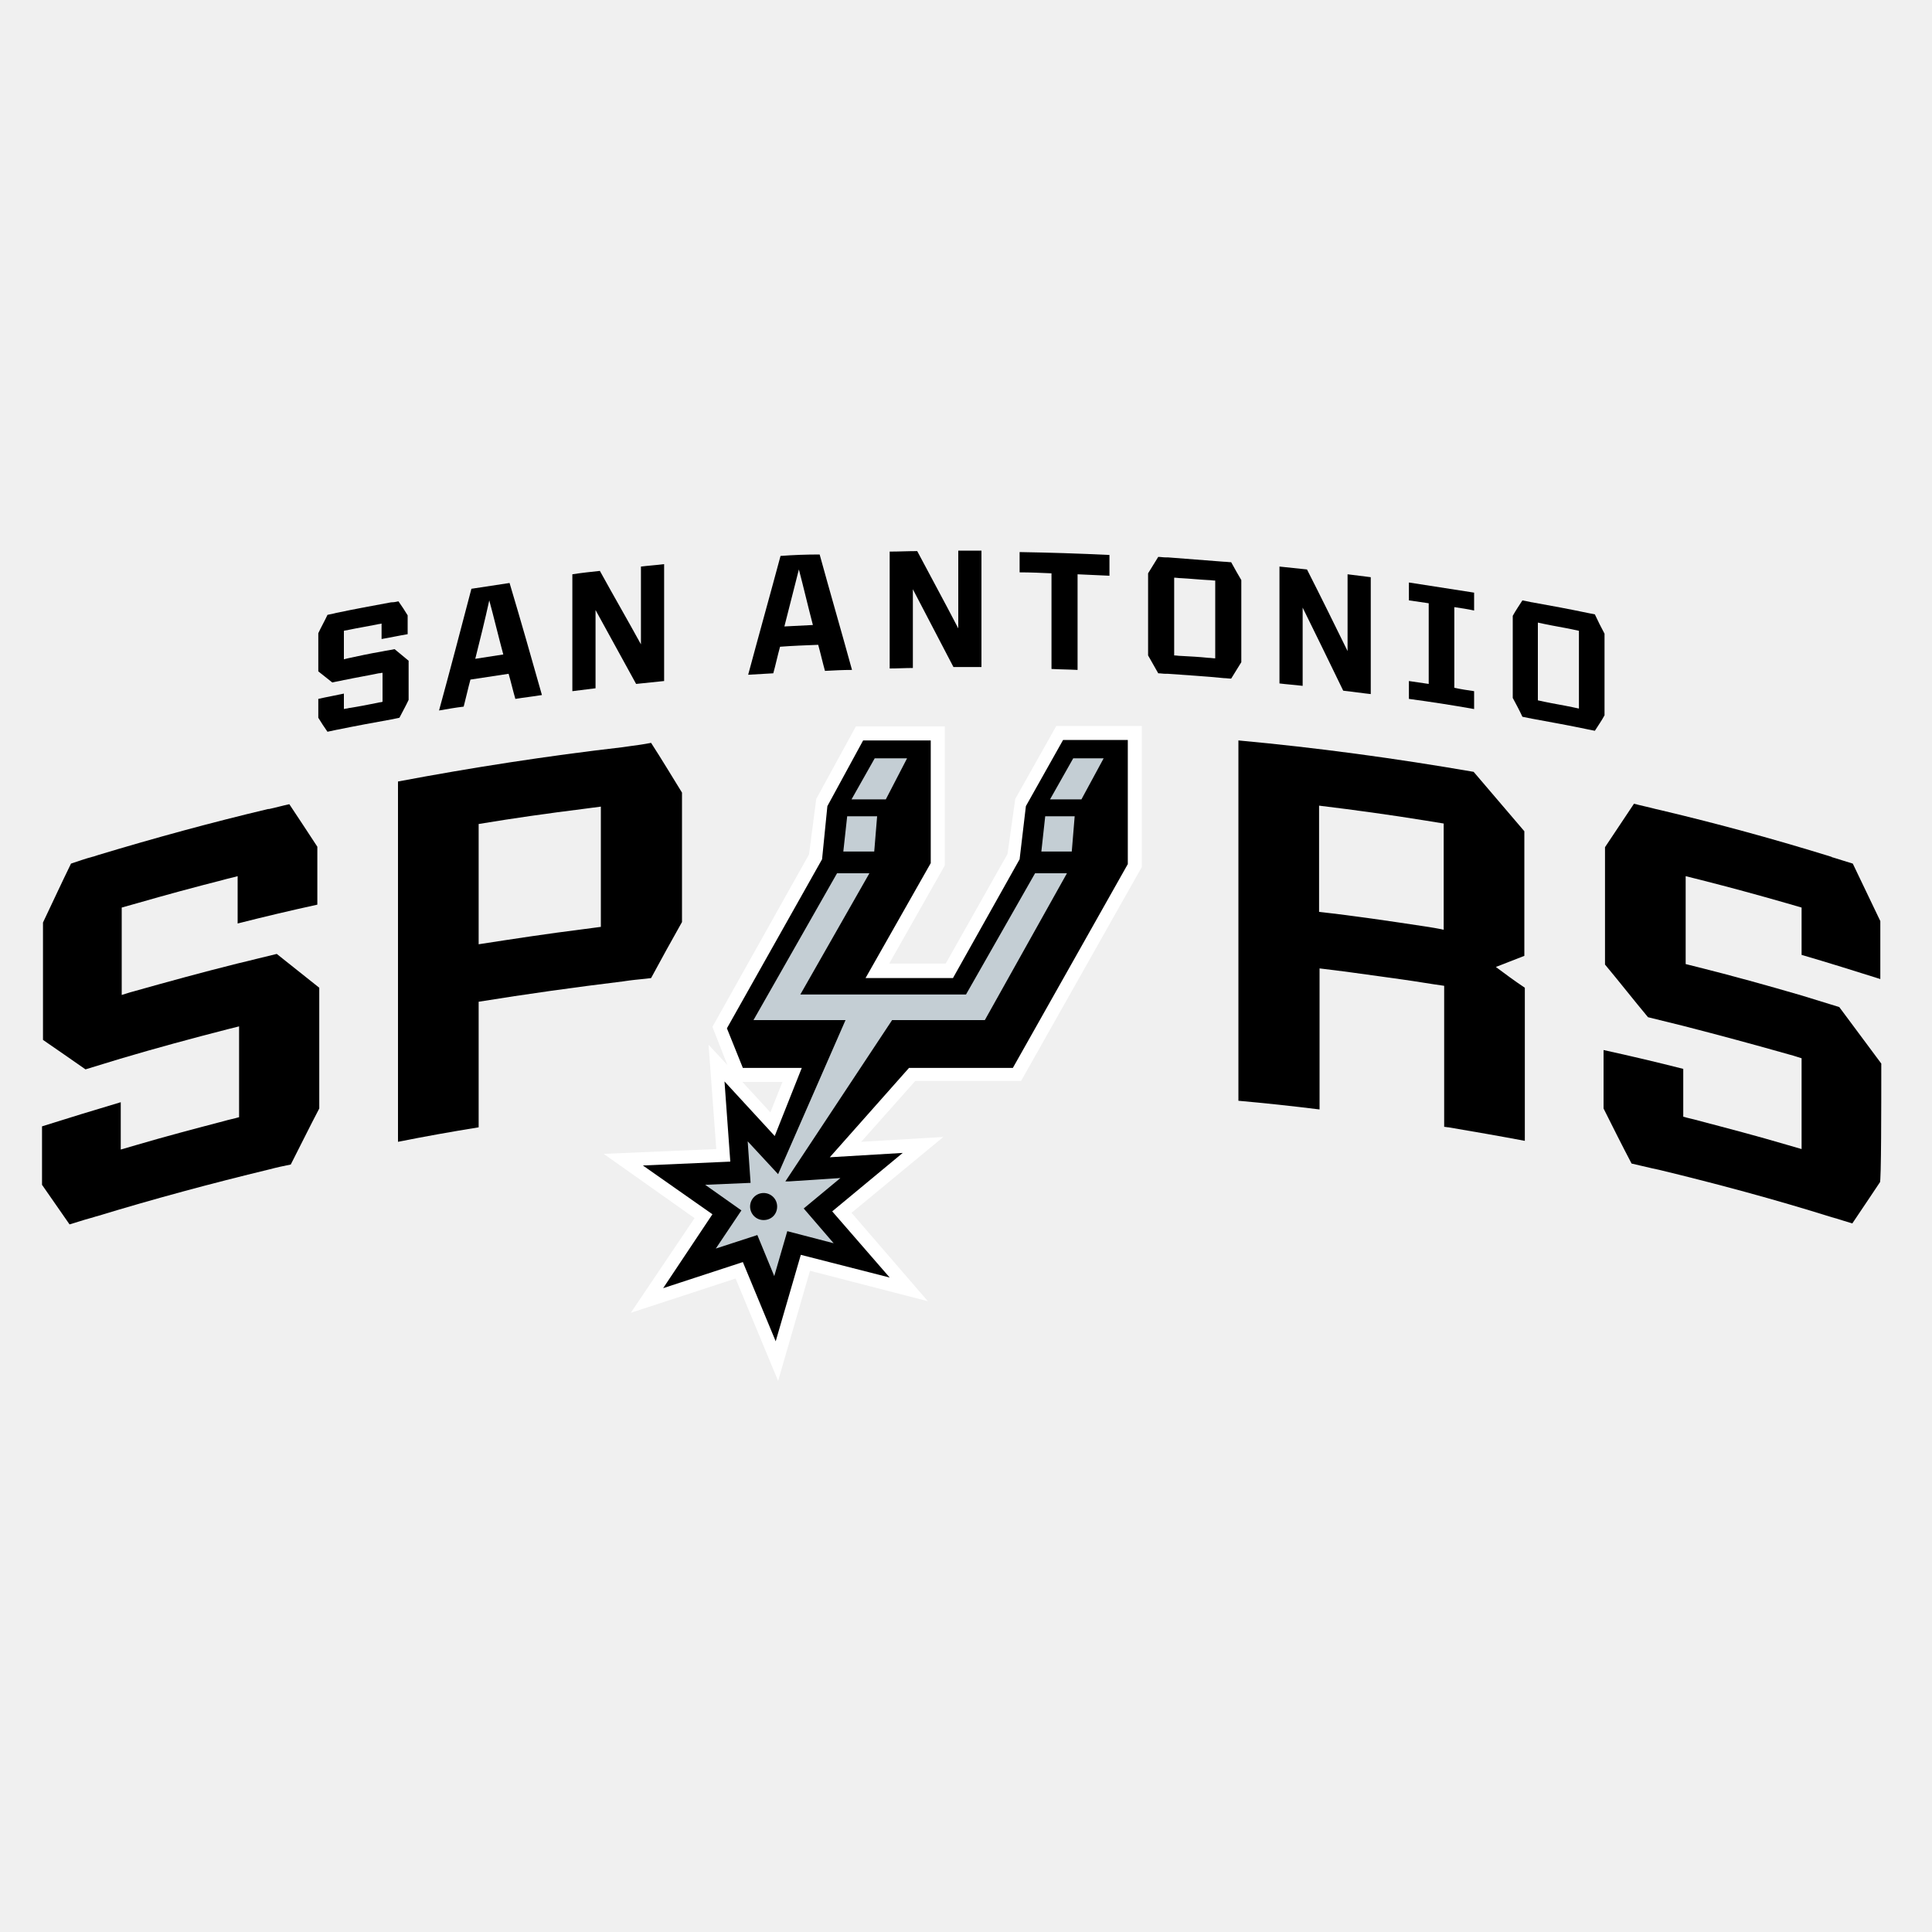
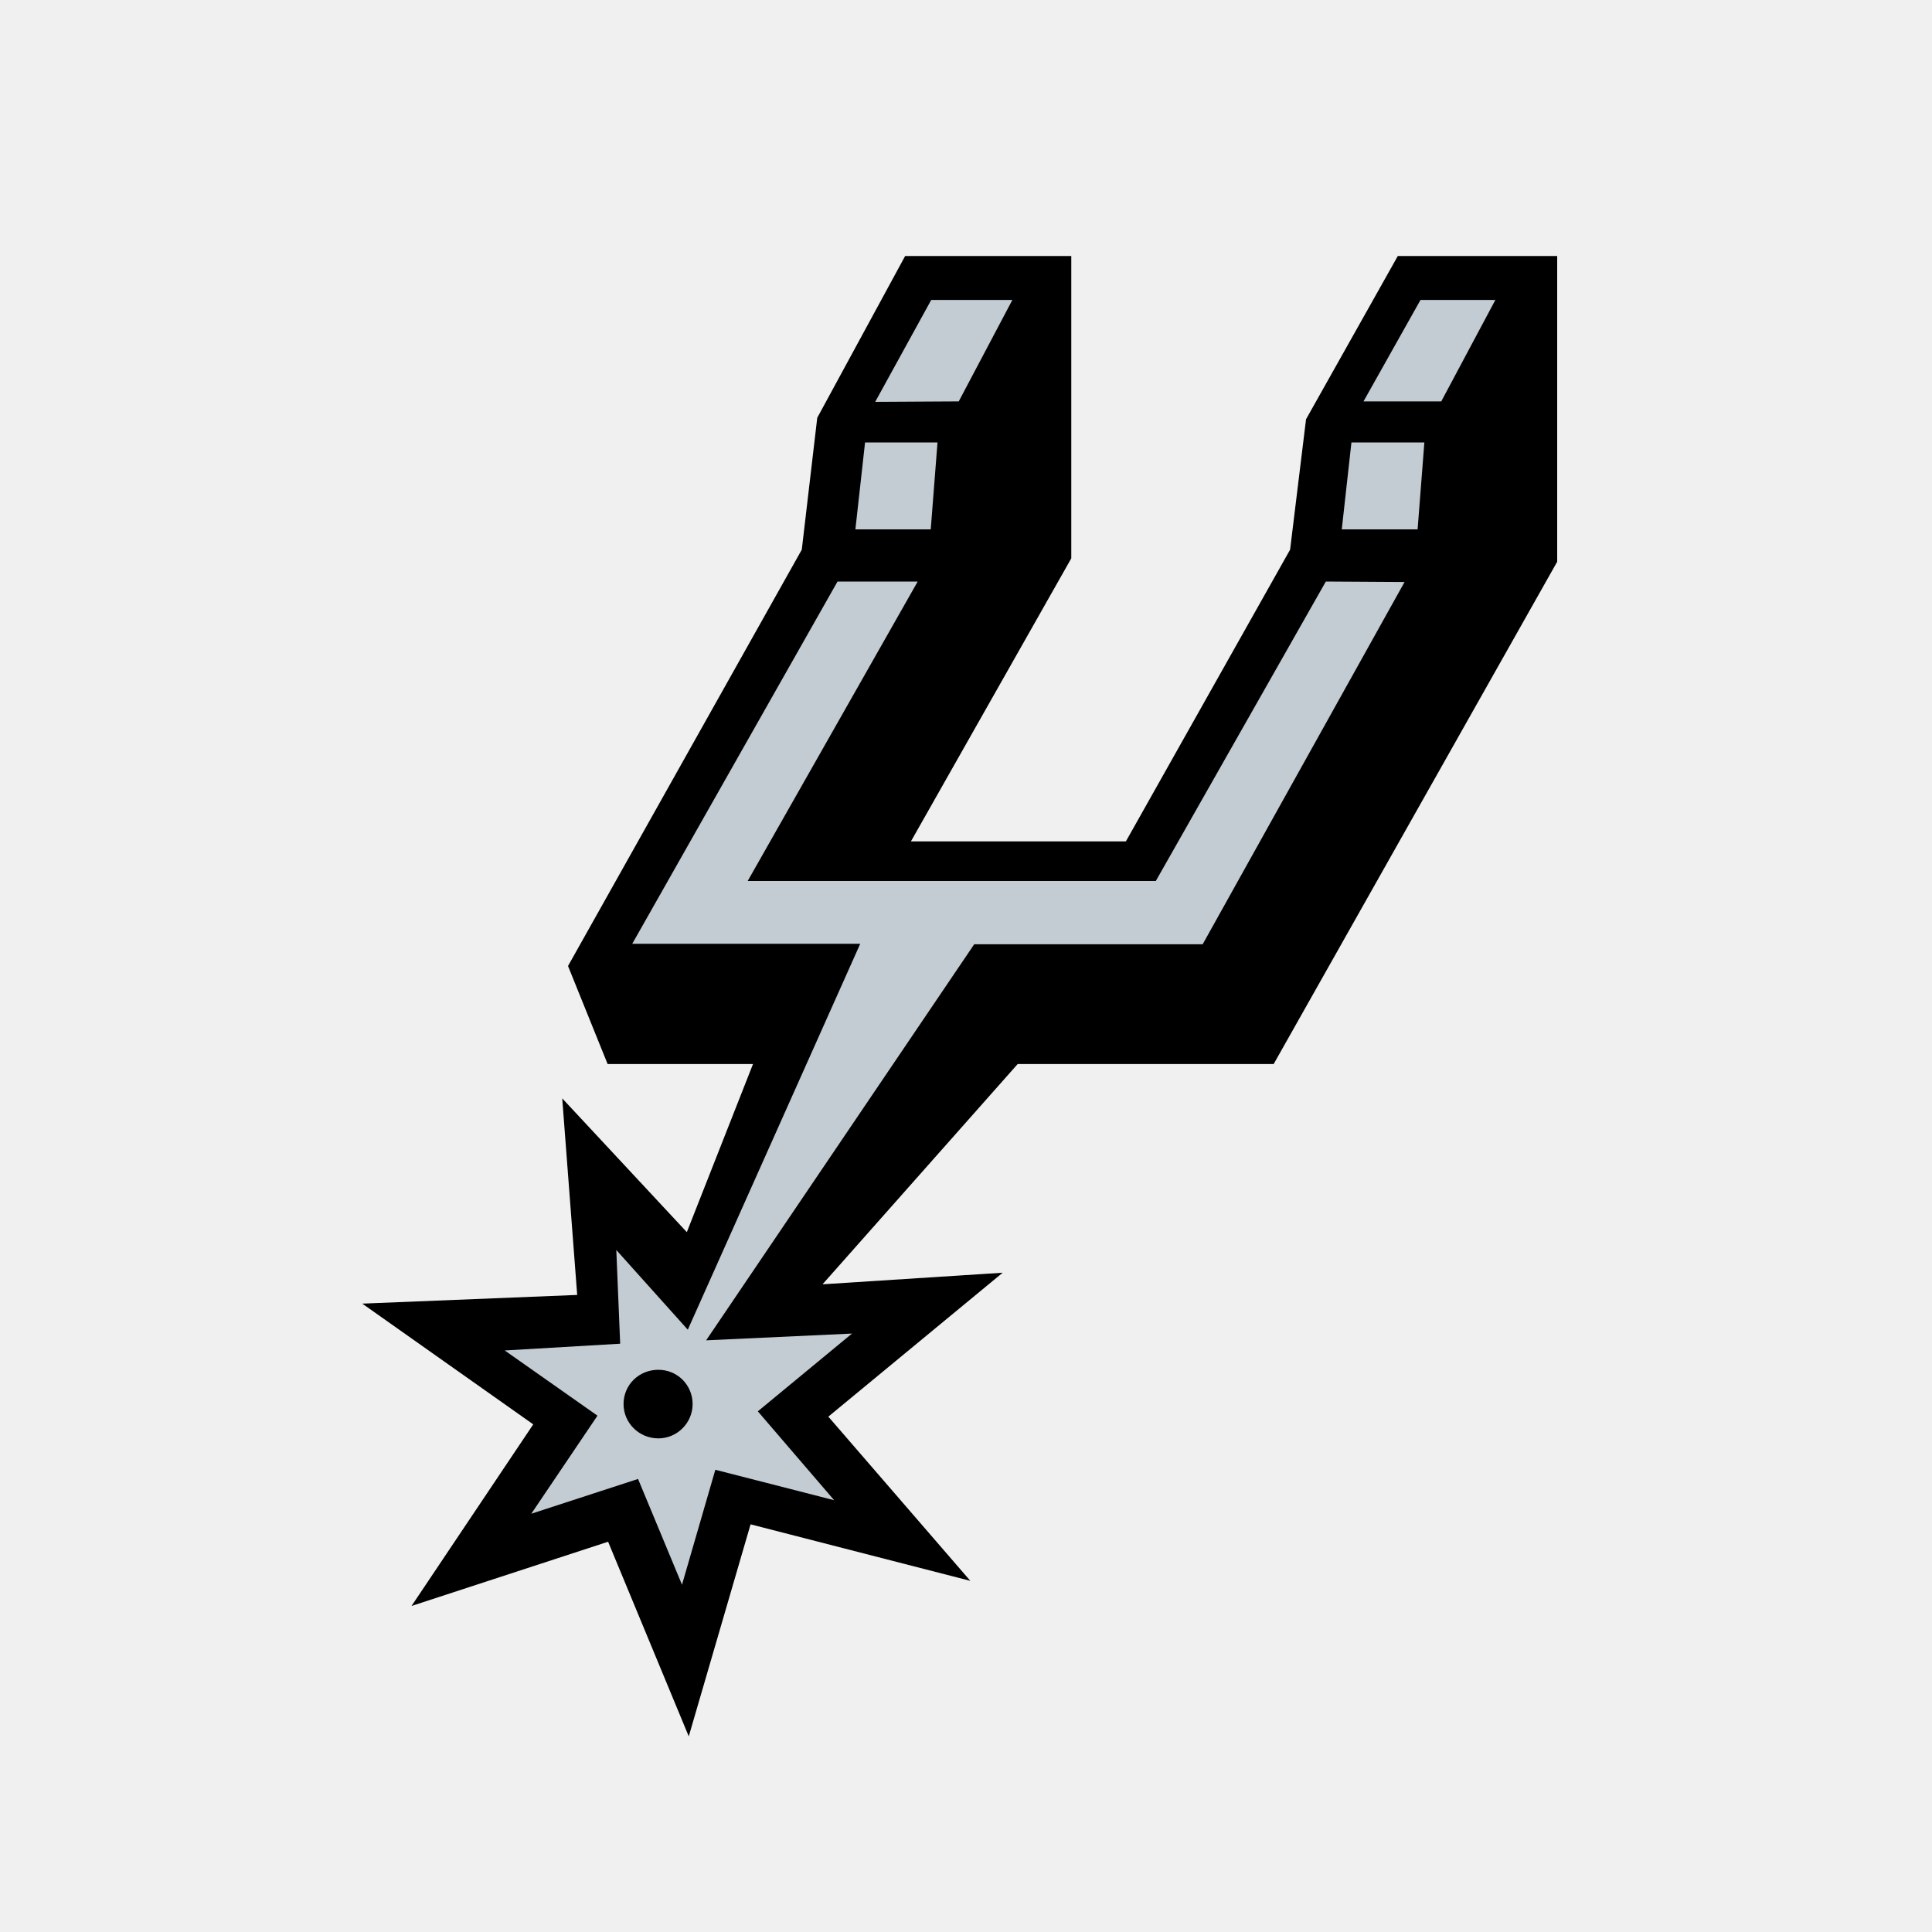
- <svg xmlns="http://www.w3.org/2000/svg" version="1.1" id="Layer_1" x="0px" y="0px" viewBox="0 0 400 400" style="enable-background:new 0 0 400 400;" xml:space="preserve">
+ <svg xmlns="http://www.w3.org/2000/svg" version="1.1" id="Layer_2" x="0px" y="0px" viewBox="0 0 400 400" style="enable-background:new 0 0 400 400;" xml:space="preserve">
  <style type="text/css">
	.st0{fill:#FFFFFF;}
- 	.st1{fill:#C4CED4;}
+ 	.st1{fill:#C2CCD2;}
</style>
-   <g>
-     <path class="st0" d="M143.8,252.2l-13.2,19.6l21.7-7.1l8.8,21.2l6.6-22.8l24.4,6.3l-15.8-18.3l19-15.7l-17,1l11.2-12.6h21.9   l25-44.3v-29.2h-17.7l-8.5,15.1l-1.6,11.4l-12.8,22.7h-11.7l11.5-20.3v-28.8h-18.4l-8.2,15l-1.5,11.5l-20,35.7l3.1,7.9l-3.9-4.2   l1.6,21.6l-23.3,1L143.8,252.2z M153.7,224h8.3l-2.5,6.3L153.7,224z" />
-     <path d="M49.1,199.5c-7.2,1.8-14.5,3.8-21.6,5.8c-0.8,0.2-1.6,0.5-2.3,0.7v-2.4V191v-3.1c1.1-0.3,2.1-0.6,3.2-0.9   c5.9-1.7,11.8-3.3,17.7-4.8c1-0.3,2.1-0.5,3.1-0.8v3.1v6.7c5.5-1.4,11-2.7,16.5-3.9v-12c-1.9-2.9-3.8-5.8-5.8-8.8   c-1.4,0.3-2.8,0.7-4.2,1c-0.1,0-0.1,0-0.2,0c-11.8,2.8-23.5,6-35.1,9.5c-0.4,0.1-0.8,0.3-1.3,0.4c-1.5,0.4-2.9,0.9-4.4,1.4   c-2,4.1-3.9,8.2-5.8,12.2l0,0v24.3c2.9,2,5.8,4,8.8,6.1c2.4-0.7,4.8-1.5,7.2-2.2c7.4-2.2,14.8-4.2,22.2-6.1   c0.8-0.2,1.6-0.4,2.4-0.6v2.5v13.1v3.2c-1,0.3-2.1,0.5-3.1,0.8c-6.1,1.6-12.2,3.2-18.3,5c-1,0.3-2.1,0.6-3.1,0.9v-3v-6.8   c-5.4,1.6-10.9,3.3-16.3,5v12.1l0,0c1.9,2.7,3.8,5.5,5.7,8.2c1.4-0.4,2.8-0.9,4.3-1.3c0.5-0.1,0.9-0.3,1.4-0.4   c11.8-3.6,23.7-6.8,35.7-9.7c1.5-0.4,2.9-0.7,4.4-1c2-3.9,3.9-7.8,5.9-11.6v-25c-2.9-2.3-5.9-4.7-8.8-7   C54.3,198.2,51.7,198.9,49.1,199.5" />
-     <path d="M389.5,220.2c-2.9-3.9-5.8-7.8-8.7-11.7c-2.6-0.8-5.2-1.6-7.8-2.4c-7.2-2.1-14.4-4.1-21.6-5.9c-0.8-0.2-1.6-0.4-2.4-0.6   v-2.4v-12.7v-3.1c1.1,0.3,2.1,0.5,3.2,0.8c5.9,1.5,11.8,3.1,17.7,4.8c1,0.3,2.1,0.6,3.1,0.9v3.1v6.7c5.5,1.6,10.9,3.3,16.3,5v-12   c-1.9-4-3.8-7.9-5.7-11.9c-1.4-0.4-2.8-0.9-4.2-1.3c-0.1,0-0.1,0-0.2-0.1c-11.6-3.6-23.3-6.8-35.1-9.6c-0.4-0.1-0.9-0.2-1.3-0.3   c-1.5-0.4-3-0.7-4.5-1.1c-2,3-4,6-6,9c0,8.1,0,16.2,0,24.3c3,3.6,5.9,7.3,8.9,10.9c2.4,0.6,4.9,1.2,7.3,1.8   c7.4,1.9,14.8,3.9,22.2,6c0.8,0.2,1.6,0.5,2.3,0.7v2.5v13.1v3.2c-1-0.3-2.1-0.6-3.1-0.9c-6.1-1.8-12.2-3.4-18.3-5   c-1-0.3-2.1-0.5-3.1-0.8v-3.1v-6.8c-5.5-1.4-11-2.7-16.5-3.9v12.1l0,0c1.9,3.8,3.8,7.6,5.8,11.4c1.4,0.3,2.9,0.7,4.3,1   c0.5,0.1,0.9,0.2,1.4,0.3c12,2.9,23.9,6.1,35.7,9.8c1.5,0.4,2.9,0.9,4.3,1.3c1.9-2.8,5.7-8.5,5.7-8.5   C389.5,245.1,389.5,228.5,389.5,220.2" />
-     <path d="M130.3,154.5c-0.5,0.1-0.9,0.1-1.4,0.2c-15.6,1.8-31.1,4.2-46.5,7.1v74.6c5.5-1.1,11.1-2.1,16.7-3v-26   c9.9-1.6,19.9-3,29.8-4.2c0.5-0.1,0.9-0.1,1.4-0.2c1.5-0.2,3-0.3,4.5-0.5c2.1-3.9,4.2-7.7,6.4-11.6v-26.8   c-2.1-3.4-4.2-6.9-6.4-10.3C133.3,154.1,131.8,154.3,130.3,154.5 M124.4,170.8v17.3v3.8c-1.3,0.2-2.5,0.3-3.8,0.5   c-7.2,0.9-14.4,2-21.5,3.1v-24.9c7.2-1.2,14.3-2.2,21.5-3.1c1.3-0.2,2.5-0.3,3.8-0.5V170.8z" />
-     <path d="M309.7,200.2c2-0.8,3.9-1.5,5.9-2.3v-1.2v-1.2v-1.1v-17.3v-5c-3.5-4.1-7-8.2-10.5-12.3c-16.2-2.8-32.4-5-48.7-6.5v74.6   c5.6,0.5,11.2,1.1,16.8,1.8v-29.2c4.3,0.5,8.6,1.1,12.9,1.7c1.4,0.2,2.9,0.4,4.3,0.6c2.9,0.4,5.7,0.9,8.6,1.3v29.2   c0.3,0,0.6,0.1,0.9,0.1c5.3,0.9,10.5,1.8,15.8,2.8V207v-2.5C313.6,203.1,311.7,201.7,309.7,200.2 M295,191.8   c-7.3-1.1-14.6-2.2-21.9-3v-22c7.4,0.9,14.7,1.9,22.1,3.1c1.2,0.2,2.5,0.4,3.7,0.6v3.7v14.4v3.9C297.6,192.2,296.3,192,295,191.8" />
-     <path d="M79,134.9c-2.4,0.4-4.7,0.9-7,1.4c-0.3,0.1-0.5,0.1-0.8,0.2v-0.8v-4.1v-1c0.3-0.1,0.7-0.1,1-0.2c1.9-0.4,3.8-0.7,5.8-1.1   c0.3-0.1,0.7-0.1,1-0.2v1v2.2c1.8-0.3,3.6-0.7,5.4-1v-3.9c-0.6-1-1.2-1.9-1.9-2.9c-0.5,0.1-0.9,0.2-1.4,0.2c0,0,0,0-0.1,0   c-3.8,0.7-7.6,1.4-11.4,2.2c-0.1,0-0.3,0.1-0.4,0.1c-0.5,0.1-1,0.2-1.4,0.3c-0.6,1.3-1.3,2.5-1.9,3.8v7.9c1,0.8,1.9,1.5,2.9,2.3   c0.8-0.2,1.6-0.3,2.4-0.5c2.4-0.5,4.8-0.9,7.2-1.4c0.3,0,0.5-0.1,0.8-0.1v0.8v4.2v1c-0.3,0.1-0.7,0.1-1,0.2c-2,0.4-4,0.8-6,1.1   c-0.3,0.1-0.7,0.1-1,0.2v-1v-2.2c-1.8,0.4-3.6,0.7-5.3,1.1v3.9l0,0c0.6,1,1.2,1.9,1.9,2.9c0.5-0.1,0.9-0.2,1.4-0.3   c0.2,0,0.3-0.1,0.5-0.1c3.9-0.8,7.7-1.5,11.6-2.2c0.5-0.1,1-0.2,1.4-0.3c0.6-1.2,1.3-2.4,1.9-3.7l0,0l0,0v-8.1   c-1-0.8-1.9-1.6-2.9-2.4C80.8,134.6,79.9,134.7,79,134.9" />
-     <path d="M97.6,121.9c-2.2,8.4-4.4,16.8-6.7,25.2c1.7-0.3,3.4-0.6,5.1-0.8c0.5-1.9,0.9-3.8,1.4-5.6c2.6-0.4,5.2-0.8,7.9-1.2   c0.5,1.7,0.9,3.5,1.4,5.2c1.8-0.3,3.7-0.5,5.5-0.8c-2.2-7.8-4.4-15.5-6.7-23.2C102.8,121.1,100.2,121.5,97.6,121.9 M98.4,136.4   c1-4,2-8,2.9-12.1c1,3.7,1.9,7.5,2.9,11.2C102.3,135.8,100.3,136.1,98.4,136.4" />
-     <path d="M132.7,133.4c-2.8-5.1-5.7-10.1-8.5-15.2c-1.9,0.2-3.8,0.4-5.7,0.7v24.2c1.6-0.2,3.2-0.4,4.8-0.6v-16.2   c2.8,5.1,5.6,10.2,8.4,15.3c1.9-0.2,3.8-0.4,5.8-0.6v-24.2c-1.6,0.2-3.2,0.3-4.8,0.5V133.4z" />
-     <path d="M161.6,115.1c-2.2,8.2-4.5,16.4-6.7,24.6c1.7-0.1,3.4-0.2,5.2-0.3c0.5-1.8,0.9-3.7,1.4-5.5c2.6-0.2,5.3-0.3,7.9-0.4   c0.5,1.8,0.9,3.6,1.4,5.4c1.9-0.1,3.7-0.2,5.6-0.2c-2.2-8-4.5-15.9-6.7-23.9C166.9,114.8,164.2,114.9,161.6,115.1 M162.4,129.7   c1-3.9,2-7.9,3-11.8c1,3.8,1.9,7.7,2.9,11.5C166.3,129.5,164.4,129.6,162.4,129.7" />
-     <path d="M198.4,130.1c-2.8-5.4-5.7-10.7-8.5-16c-1.9,0-3.8,0.1-5.7,0.1v24.2c1.6,0,3.2-0.1,4.8-0.1V122c2.8,5.4,5.6,10.7,8.4,16.1   c1.9,0,3.8,0,5.8,0V114c-1.6,0-3.2,0-4.8,0V130.1z" />
-     <path d="M211.1,118.5c2.2,0,4.4,0.1,6.6,0.2v19.8c1.8,0.1,3.6,0.1,5.4,0.2v-19.8c2.2,0.1,4.4,0.2,6.6,0.3v-4.3   c-6.2-0.3-12.4-0.5-18.6-0.6V118.5z" />
-     <path d="M279.1,135c-2.8-5.7-5.6-11.4-8.5-17.1c-1.9-0.2-3.8-0.4-5.7-0.6v24.2c1.6,0.2,3.2,0.3,4.8,0.5v-16.2   c2.8,5.7,5.6,11.4,8.4,17.2c1.9,0.2,3.8,0.5,5.7,0.7v-24.2c-1.6-0.2-3.2-0.4-4.8-0.6V135H279.1z" />
-     <path d="M291.7,124.3c1.4,0.2,2.7,0.4,4.1,0.6v16.7c-1.4-0.2-2.7-0.4-4.1-0.6v3.7c4.5,0.6,9,1.3,13.5,2.1c0-1.2,0-2.5,0-3.7   c-1.4-0.2-2.7-0.4-4.1-0.7v-16.7c1.4,0.2,2.7,0.4,4.1,0.7c0-1.2,0-2.5,0-3.7c-4.5-0.7-9-1.4-13.5-2.1V124.3" />
-     <path d="M254.9,116.4c-0.5,0-1-0.1-1.5-0.1l0,0c-3.9-0.3-7.7-0.6-11.6-0.9c-0.2,0-0.4,0-0.5,0c-0.5,0-1-0.1-1.5-0.1   c-0.7,1.1-1.4,2.3-2.1,3.4v17c0.7,1.2,1.4,2.5,2.1,3.7c0.5,0,1,0.1,1.5,0.1c0.2,0,0.4,0,0.5,0c3.9,0.3,7.7,0.5,11.6,0.9l0,0   c0.5,0,1,0.1,1.5,0.1c0.7-1.1,1.4-2.3,2.1-3.4v-17C256.3,118.9,255.6,117.7,254.9,116.4 M251.6,121.6v13.3v1.4   c-0.5,0-0.9-0.1-1.4-0.1c-1.9-0.2-3.8-0.3-5.7-0.4c-0.5,0-0.9-0.1-1.4-0.1c0-0.5,0-0.9,0-1.4c0-4.4,0-8.9,0-13.3c0-0.5,0-0.9,0-1.4   c0.5,0,0.9,0.1,1.4,0.1c1.9,0.1,3.8,0.3,5.7,0.4c0.5,0,0.9,0.1,1.4,0.1V121.6z" />
-     <path d="M332.2,131.2c-0.7-1.3-1.4-2.7-2-4c-0.5-0.1-1-0.2-1.5-0.3l0,0c-3.8-0.8-7.6-1.5-11.5-2.2c-0.2,0-0.4-0.1-0.5-0.1   c-0.5-0.1-1-0.2-1.5-0.3c-0.7,1.1-1.4,2.1-2,3.2v17c0.7,1.3,1.4,2.6,2,3.9c0.5,0.1,1,0.2,1.5,0.3c0.2,0,0.4,0.1,0.5,0.1   c3.8,0.7,7.7,1.4,11.5,2.2l0,0c0.5,0.1,1,0.2,1.5,0.3c0.7-1.1,1.4-2.1,2-3.2V131.2z M326.9,132v13.3v1.4c-0.5-0.1-0.9-0.2-1.4-0.3   c-1.9-0.4-3.8-0.7-5.7-1.1c-0.5-0.1-0.9-0.2-1.4-0.3c0-0.5,0-0.9,0-1.4c0-4.4,0-8.9,0-13.3c0-0.5,0-0.9,0-1.4   c0.5,0.1,0.9,0.2,1.4,0.3c1.9,0.4,3.8,0.7,5.7,1.1c0.5,0.1,0.9,0.2,1.4,0.3V132" />
-     <g>
-       <path d="M170.2,177.9l-19.7,35l3.3,8.2H166l-5.6,14.1L150,223.9l1.2,16.6l-18.1,0.8l14.4,10.1l-10.2,15.3l16.5-5.4l6.8,16.4    l5.2-17.9l18.4,4.7l-11.9-13.7l14.6-12.1l-15.1,0.9l16.4-18.5h21.5l23.8-42.2v-25.7h-13.4l-7.7,13.7l-1.3,11l-13.8,24.6h-18.1    l13.5-23.8v-25.4h-14l-7.4,13.6L170.2,177.9z" />
-       <polygon class="st1" points="228.5,157 222.2,157 217.4,165.5 223.9,165.5   " />
-       <polygon class="st1" points="187.8,157 181.1,157 176.3,165.5 183.4,165.5   " />
-       <path class="st1" d="M175.1,211.1l-14,32l-6.3-6.8l0.6,8.6l-9.4,0.4l7.5,5.3l-5.3,7.9l8.6-2.8l3.5,8.5l2.7-9.3l9.6,2.5l-6.2-7.2    l7.6-6.3l-10.7,0.7h-0.7l22.1-33.4h19.2l17-30.4h-6.6L200,205.9h-34.3l14.3-25.1h-6.7L156,211.2h19.1V211.1z" />
-       <polygon class="st1" points="181.6,169 175.4,169 174.6,176.3 181,176.3   " />
-       <polygon class="st1" points="222.5,169 216.4,169 215.6,176.3 221.9,176.3   " />
-       <path d="M158.1,252.6c1.6,0,2.8-1.2,2.8-2.8s-1.3-2.8-2.8-2.8c-1.6,0-2.8,1.3-2.8,2.8S156.5,252.6,158.1,252.6" />
-     </g>
+   <g id="Layer_2_1_">
+     <polygon class="st0" points="289.4,53 270.4,86.8 267.1,113.8 233.1,174.2 188.6,174.2 221.8,115.6 221.8,53 187.4,53 169.2,86.5    166,113.8 117.6,200 125.8,220.3 155.9,220.3 142.2,255.1 116.4,227.4 119.5,268.1 75,269.9 110.4,294.9 85.2,332.5 125.9,319.2    142.6,359.5 155.4,315.6 200.9,327.3 171.5,293.3 207.6,263.5 170.3,265.9 210.7,220.3 263.7,220.3 322.4,116.3 322.4,53  " />
+     <polygon points="289.4,53 270.4,86.8 267.1,113.8 233.1,174.2 188.6,174.2 221.8,115.6 221.8,53 187.4,53 169.2,86.5 166,113.8    117.6,200 125.8,220.3 155.9,220.3 142.2,255.1 116.4,227.4 119.5,268.1 75,269.9 110.4,294.9 85.2,332.5 125.9,319.2 142.6,359.5    155.4,315.6 200.9,327.3 171.5,293.3 207.6,263.5 170.3,265.9 210.7,220.3 263.7,220.3 322.4,116.3 322.4,53  " />
+     <polygon class="st1" points="282.3,83.1 298.4,83.1 309.6,62.1 294.1,62.1  " />
+     <polygon class="st1" points="181.2,83.2 198.5,83.1 209.6,62.1 192.8,62.1  " />
+     <polygon class="st1" points="177.1,109.6 192.7,109.6 194.1,91.6 179.1,91.6  " />
+     <polygon class="st1" points="277.8,109.6 293.5,109.6 294.9,91.6 279.8,91.6  " />
+     <path class="st1" d="M274.5,120.4l-35.2,62h-84.5l35.2-62h-16.6l-42.5,75h47.2l-35.7,79.9l-14.8-16.5l0.8,19.4l-23.9,1.4l19.2,13.5   L110,313.4l22.1-7.2l9.1,21.9l6.9-23.8l24.6,6.3l-15.8-18.4l19.5-16.1l-30.2,1.4l55.5-82H249l41.8-75L274.5,120.4L274.5,120.4z    M136.3,297.8c-4,0-7.2-3.2-7.2-7.1c0-4,3.2-7.1,7.2-7.1s7.1,3.2,7.1,7.1C143.4,294.6,140.2,297.8,136.3,297.8" />
  </g>
</svg>
